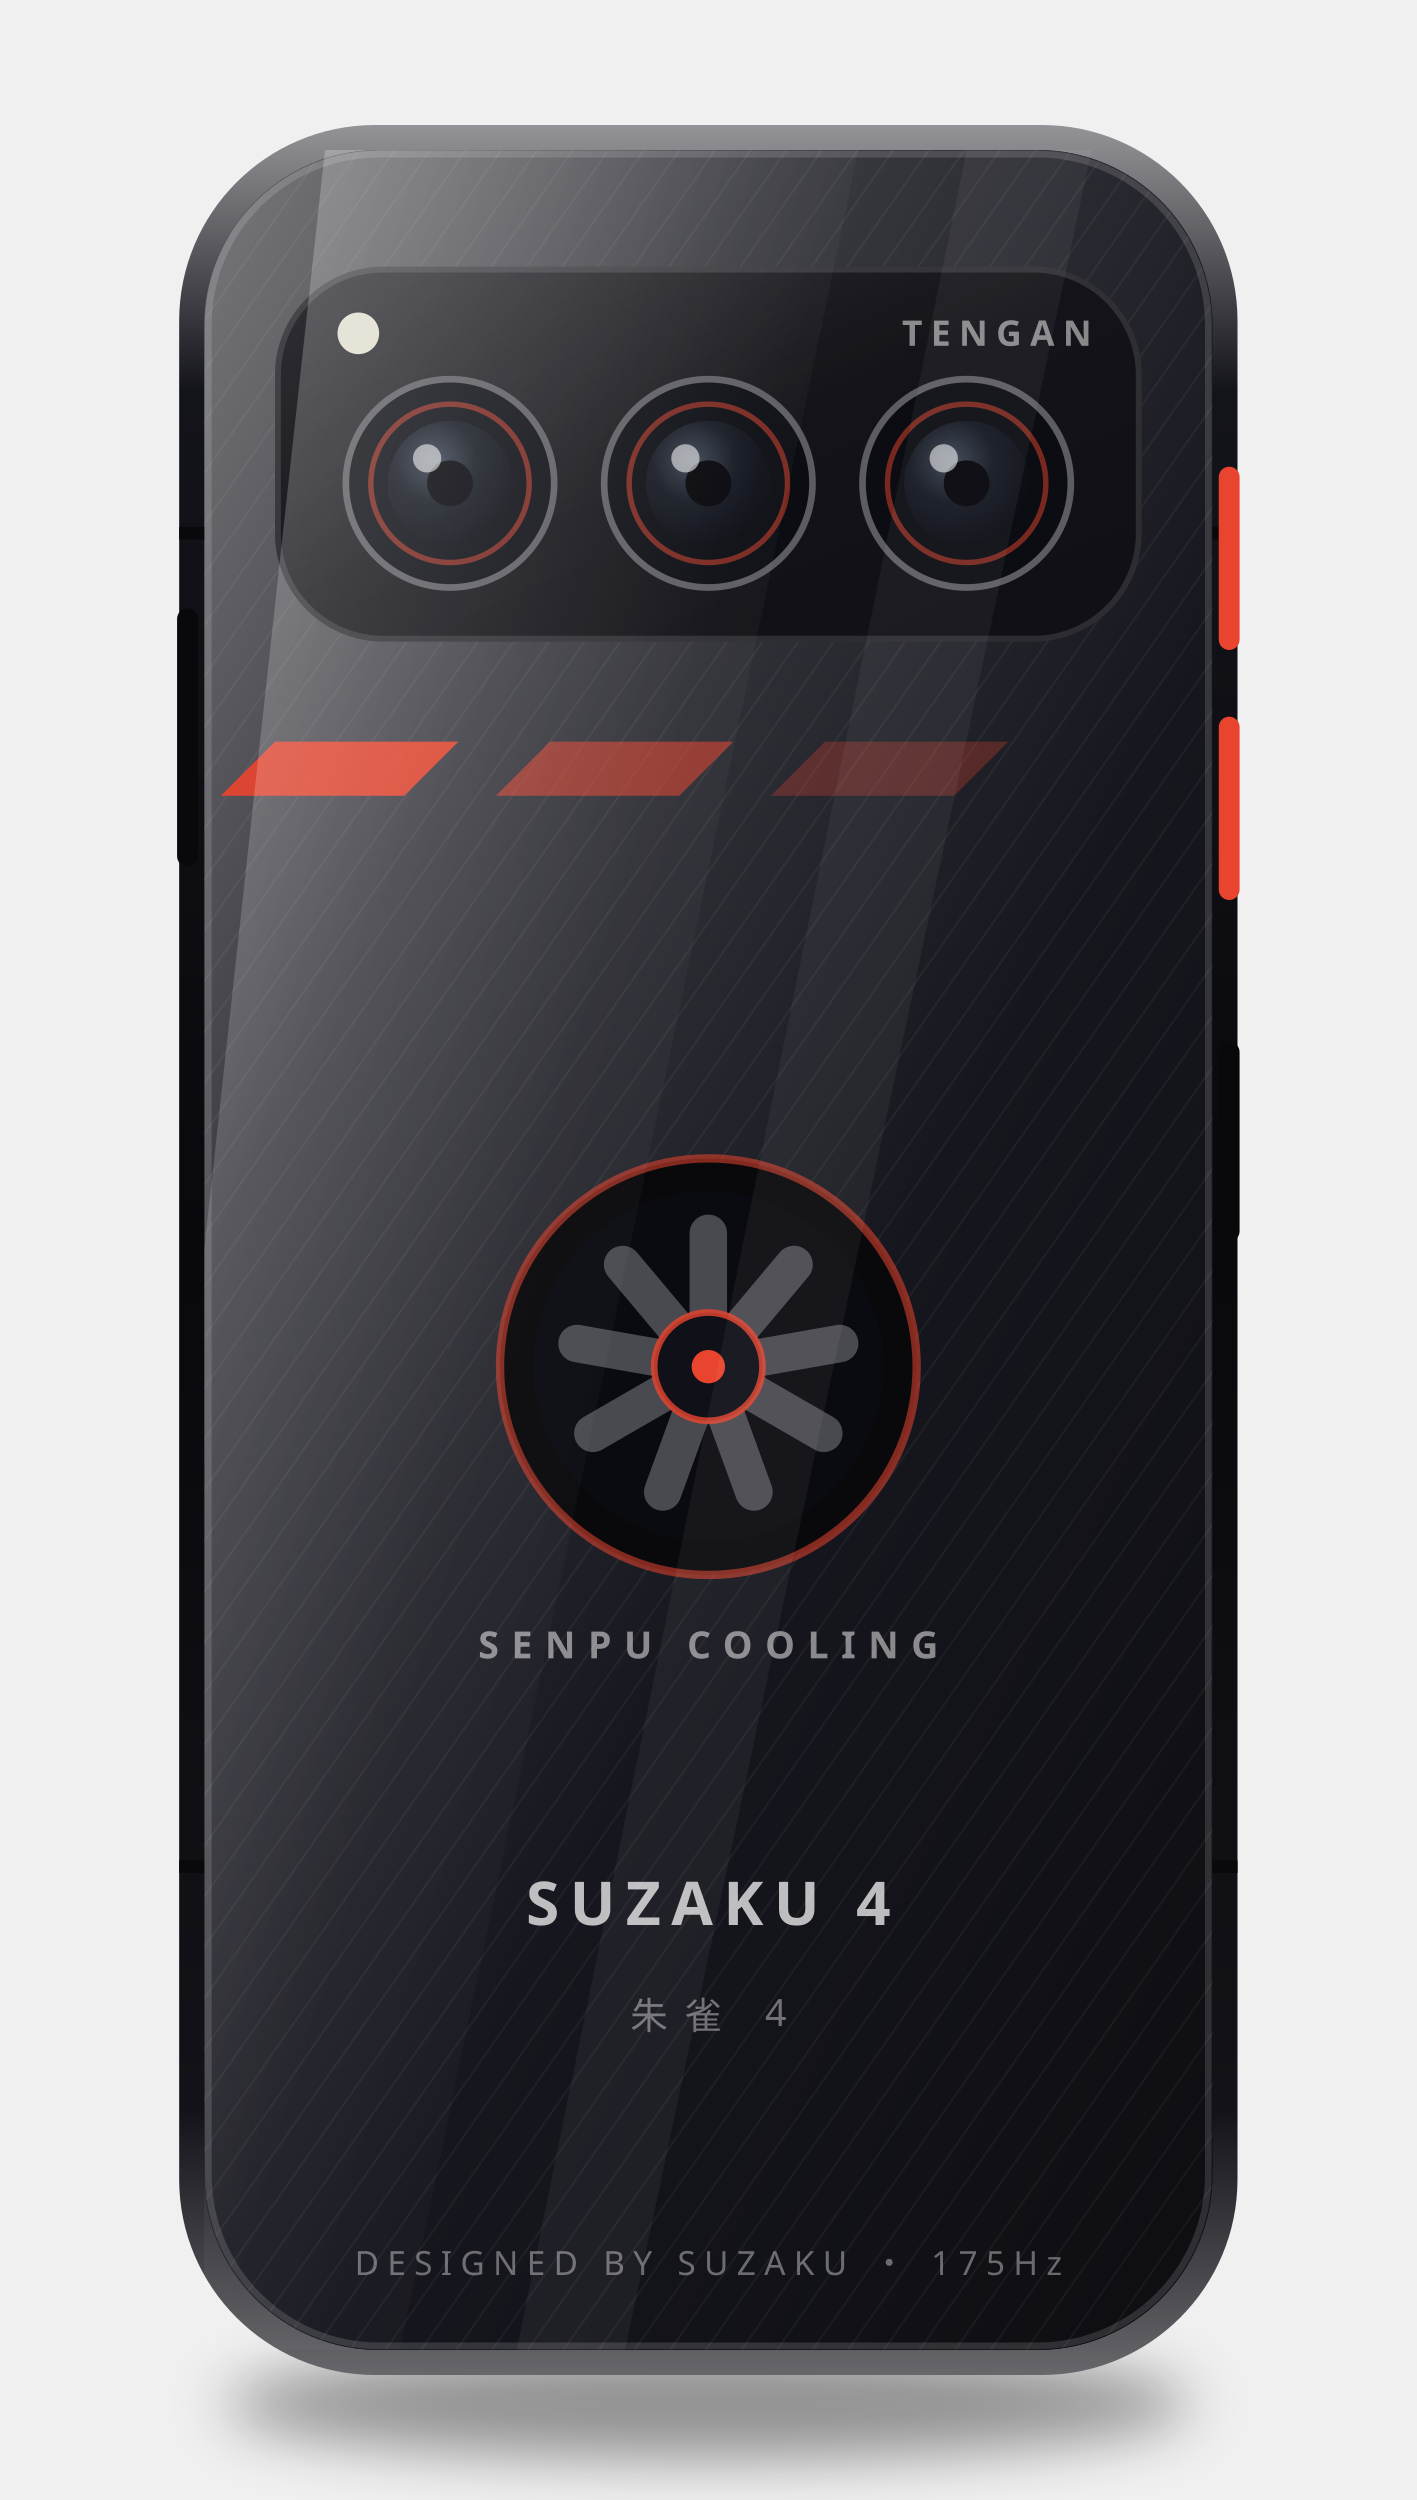
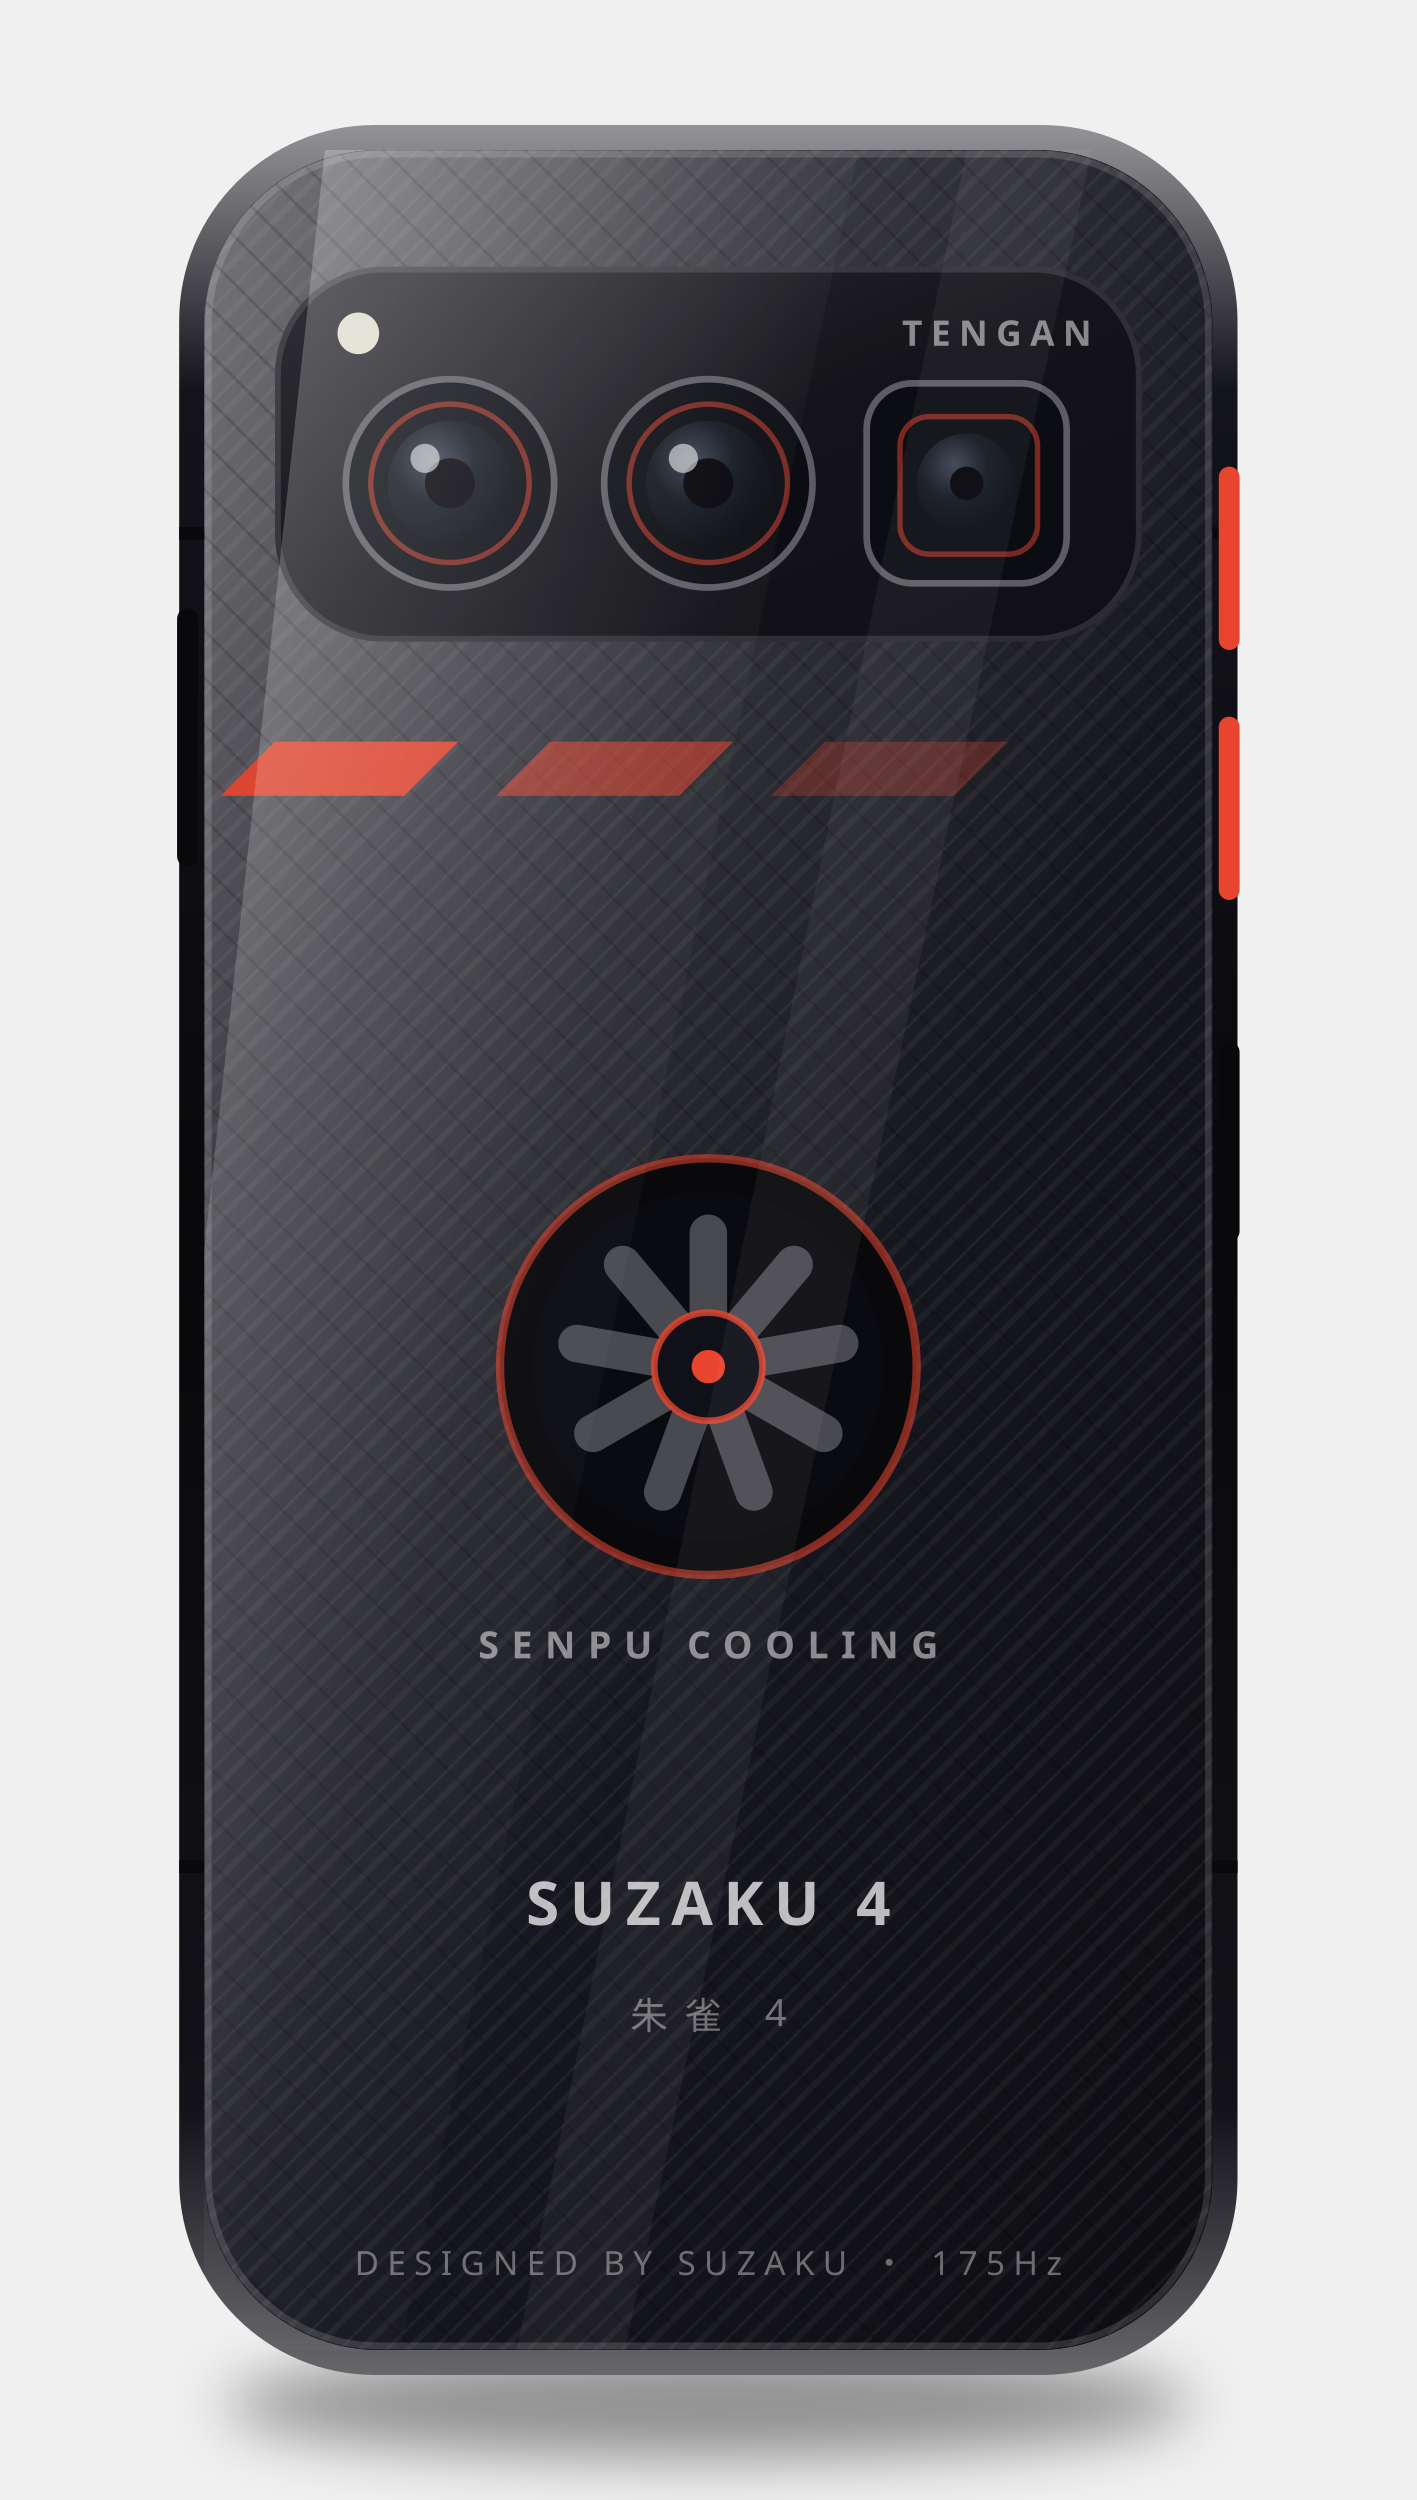
<svg xmlns="http://www.w3.org/2000/svg" viewBox="0 0 340 600" role="img" aria-label="SUZAKU 4">
  <defs>
    <linearGradient id="bodysuzaku40" x1="0" y1="0" x2="0.9" y2="1">
      <stop offset="0" stop-color="#78787c" />
      <stop offset="0.28" stop-color="#3b3b42" />
      <stop offset="0.62" stop-color="#16161e" />
      <stop offset="1" stop-color="#0e0e13" />
    </linearGradient>
    <linearGradient id="framesuzaku40" x1="0" y1="0" x2="0" y2="1">
      <stop offset="0" stop-color="#96969a" />
      <stop offset="0.12" stop-color="#13131a" />
      <stop offset="0.5" stop-color="#09090c" />
      <stop offset="0.88" stop-color="#121218" />
      <stop offset="1" stop-color="#68686d" />
    </linearGradient>
    <radialGradient id="lenssuzaku40" cx="0.38" cy="0.32" r="0.95">
      <stop offset="0" stop-color="#3c4454" />
      <stop offset="0.35" stop-color="#141821" />
      <stop offset="1" stop-color="#04040a" />
    </radialGradient>
    <linearGradient id="sheensuzaku40" x1="0" y1="0" x2="1" y2="1">
      <stop offset="0" stop-color="#ffffff" stop-opacity="0.28" />
      <stop offset="0.5" stop-color="#ffffff" stop-opacity="0.03" />
      <stop offset="1" stop-color="#ffffff" stop-opacity="0" />
    </linearGradient>
-     <pattern id="texsuzaku40" width="7" height="7" patternUnits="userSpaceOnUse" patternTransform="rotate(35)">
-       <path d="M0 0 V7" stroke="#ffffff" stroke-opacity="0.045" stroke-width="1" />
+     <pattern id="texsuzaku40" width="8" height="8" patternUnits="userSpaceOnUse" patternTransform="rotate(45)">
+       <path d="M0 0 V8 M4 0 V8" stroke="#ffffff" stroke-opacity="0.05" stroke-width="1.4" />
+       <path d="M0 0 H8" stroke="#000000" stroke-opacity="0.14" stroke-width="1.4" />
    </pattern>
    <filter id="softsuzaku40" x="-40%" y="-40%" width="180%" height="180%">
      <feGaussianBlur stdDeviation="7" />
    </filter>
  </defs>
  <ellipse cx="170" cy="577" rx="116" ry="13" fill="#000000" opacity="0.4" filter="url(#softsuzaku40)" />
  <rect x="43" y="30" width="254" height="540" rx="47" fill="url(#framesuzaku40)" />
  <rect x="49" y="36" width="242" height="528" rx="42" fill="#16161e" />
  <rect x="49" y="36" width="242" height="528" rx="42" fill="url(#bodysuzaku40)" />
  <rect x="49" y="36" width="242" height="528" rx="42" fill="url(#texsuzaku40)" />
  <rect x="50" y="37" width="240" height="526" rx="41" fill="none" stroke="#ffffff" stroke-opacity="0.14" stroke-width="1.6" />
  <path d="M43 128 h6 M43 448 h6 M291 128 h6 M291 448 h6" stroke="#09090c" stroke-width="3" />
  <rect x="66" y="64" width="208" height="90" rx="26" fill="#0f0f15" />
  <rect x="66" y="64" width="208" height="90" rx="26" fill="url(#sheensuzaku40)" opacity="0.5" />
  <rect x="66.7" y="64.7" width="206.6" height="88.6" rx="25.3" fill="none" stroke="#ffffff" stroke-opacity="0.12" stroke-width="1.4" />
  <circle cx="86" cy="80" r="5" fill="#f4efdf" opacity="0.9" />
  <text x="262" y="83" font-family="'Noto Sans JP',sans-serif" font-size="8.5" font-weight="700" fill="#ffffff" opacity="0.5" text-anchor="end" letter-spacing="2">TENGAN</text>
  <circle cx="108" cy="116" r="25" fill="#0b0d13" stroke="#5c5c62" stroke-width="1.6" />
  <circle cx="108" cy="116" r="19" fill="none" stroke="#e8442e" stroke-opacity="0.5" stroke-width="1.3" />
  <circle cx="108" cy="116" r="15" fill="url(#lenssuzaku40)" />
-   <circle cx="108" cy="116" r="5.5" fill="#04040a" />
-   <circle cx="102.5" cy="110" r="3.4" fill="#ffffff" opacity="0.55" />
+   <circle cx="108" cy="116" r="6" fill="#04040a" />
+   <circle cx="102" cy="110" r="3.5" fill="#ffffff" opacity="0.55" />
  <circle cx="170" cy="116" r="25" fill="#0b0d13" stroke="#5c5c62" stroke-width="1.6" />
  <circle cx="170" cy="116" r="19" fill="none" stroke="#e8442e" stroke-opacity="0.5" stroke-width="1.3" />
  <circle cx="170" cy="116" r="15" fill="url(#lenssuzaku40)" />
-   <circle cx="170" cy="116" r="5.5" fill="#04040a" />
-   <circle cx="164.5" cy="110" r="3.4" fill="#ffffff" opacity="0.55" />
-   <circle cx="232" cy="116" r="25" fill="#0b0d13" stroke="#5c5c62" stroke-width="1.6" />
-   <circle cx="232" cy="116" r="19" fill="none" stroke="#e8442e" stroke-opacity="0.5" stroke-width="1.3" />
-   <circle cx="232" cy="116" r="15" fill="url(#lenssuzaku40)" />
-   <circle cx="232" cy="116" r="5.5" fill="#04040a" />
-   <circle cx="226.5" cy="110" r="3.4" fill="#ffffff" opacity="0.55" />
+   <circle cx="170" cy="116" r="6" fill="#04040a" />
+   <circle cx="164" cy="110" r="3.5" fill="#ffffff" opacity="0.55" />
+   <rect x="208" y="92" width="48" height="48" rx="11" fill="#0b0d13" stroke="#5c5c62" stroke-width="1.6" />
+   <rect x="216" y="100" width="33" height="33" rx="7" fill="none" stroke="#e8442e" stroke-opacity="0.5" stroke-width="1.3" />
+   <circle cx="232" cy="116" r="12" fill="url(#lenssuzaku40)" />
+   <circle cx="232" cy="116" r="4" fill="#04040a" />
  <path d="M66 178 h44 l-13 13 h-44 z" fill="#e8442e" opacity="0.92" />
  <path d="M132 178 h44 l-13 13 h-44 z" fill="#e8442e" opacity="0.55" />
  <path d="M198 178 h44 l-13 13 h-44 z" fill="#e8442e" opacity="0.28" />
  <circle cx="170" cy="328" r="50" fill="#09090c" />
  <circle cx="170" cy="328" r="50" fill="none" stroke="#e8442e" stroke-opacity="0.55" stroke-width="2" />
  <circle cx="170" cy="328" r="42" fill="#0a0b10" />
  <path d="M170 328 L170 296" stroke="#494950" stroke-width="9" stroke-linecap="round" transform="rotate(0 170 328)" />
  <path d="M170 328 L170 296" stroke="#494950" stroke-width="9" stroke-linecap="round" transform="rotate(40 170 328)" />
  <path d="M170 328 L170 296" stroke="#494950" stroke-width="9" stroke-linecap="round" transform="rotate(80 170 328)" />
  <path d="M170 328 L170 296" stroke="#494950" stroke-width="9" stroke-linecap="round" transform="rotate(120 170 328)" />
  <path d="M170 328 L170 296" stroke="#494950" stroke-width="9" stroke-linecap="round" transform="rotate(160 170 328)" />
  <path d="M170 328 L170 296" stroke="#494950" stroke-width="9" stroke-linecap="round" transform="rotate(200 170 328)" />
  <path d="M170 328 L170 296" stroke="#494950" stroke-width="9" stroke-linecap="round" transform="rotate(240 170 328)" />
  <path d="M170 328 L170 296" stroke="#494950" stroke-width="9" stroke-linecap="round" transform="rotate(280 170 328)" />
  <path d="M170 328 L170 296" stroke="#494950" stroke-width="9" stroke-linecap="round" transform="rotate(320 170 328)" />
  <circle cx="170" cy="328" r="13" fill="#101018" stroke="#e8442e" stroke-opacity="0.8" stroke-width="1.6" />
  <circle cx="170" cy="328" r="4" fill="#e8442e" />
  <text x="170" y="398" font-family="'Noto Sans JP',sans-serif" font-size="9" font-weight="700" fill="#ffffff" opacity="0.5" text-anchor="middle" letter-spacing="3">SENPU COOLING</text>
  <text x="170" y="462" font-family="'Noto Sans JP',sans-serif" font-size="14.5" font-weight="800" fill="#ffffff" opacity="0.72" text-anchor="middle" letter-spacing="2.5">SUZAKU 4</text>
  <text x="170" y="487" font-family="'Noto Sans JP',sans-serif" font-size="9" fill="#ffffff" opacity="0.4" text-anchor="middle" letter-spacing="4">朱雀 4</text>
  <text x="170" y="546" font-family="'Noto Sans JP',sans-serif" font-size="8" fill="#ffffff" opacity="0.38" text-anchor="middle" letter-spacing="2">DESIGNED BY SUZAKU ・ 175Hz</text>
  <path d="M78 36 L206 36 L96 564 L49 564 L49 300 Z" fill="url(#sheensuzaku40)" />
  <path d="M232 36 L262 36 L150 564 L124 564 Z" fill="#ffffff" opacity="0.05" />
  <rect x="292.5" y="112" width="5" height="44" rx="2.5" fill="#e8442e" />
  <rect x="292.5" y="172" width="5" height="44" rx="2.5" fill="#e8442e" />
  <rect x="292.5" y="250" width="5" height="48" rx="2.5" fill="#09090c" />
  <rect x="42.5" y="146" width="5" height="62" rx="2.5" fill="#09090c" />
</svg>
